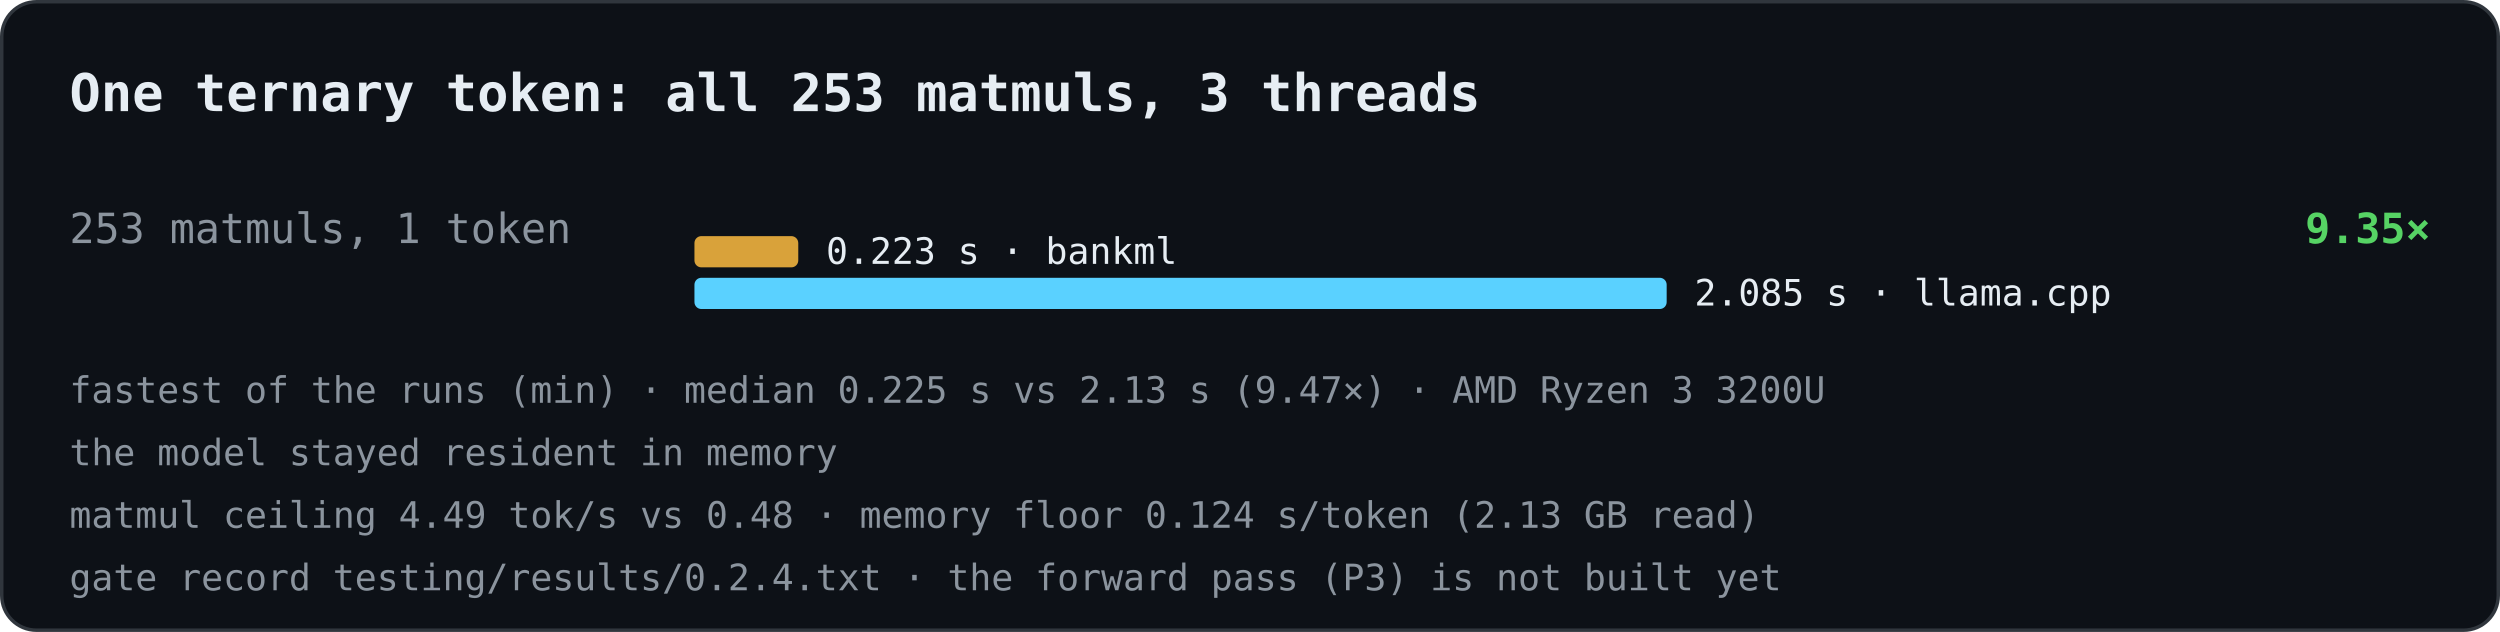
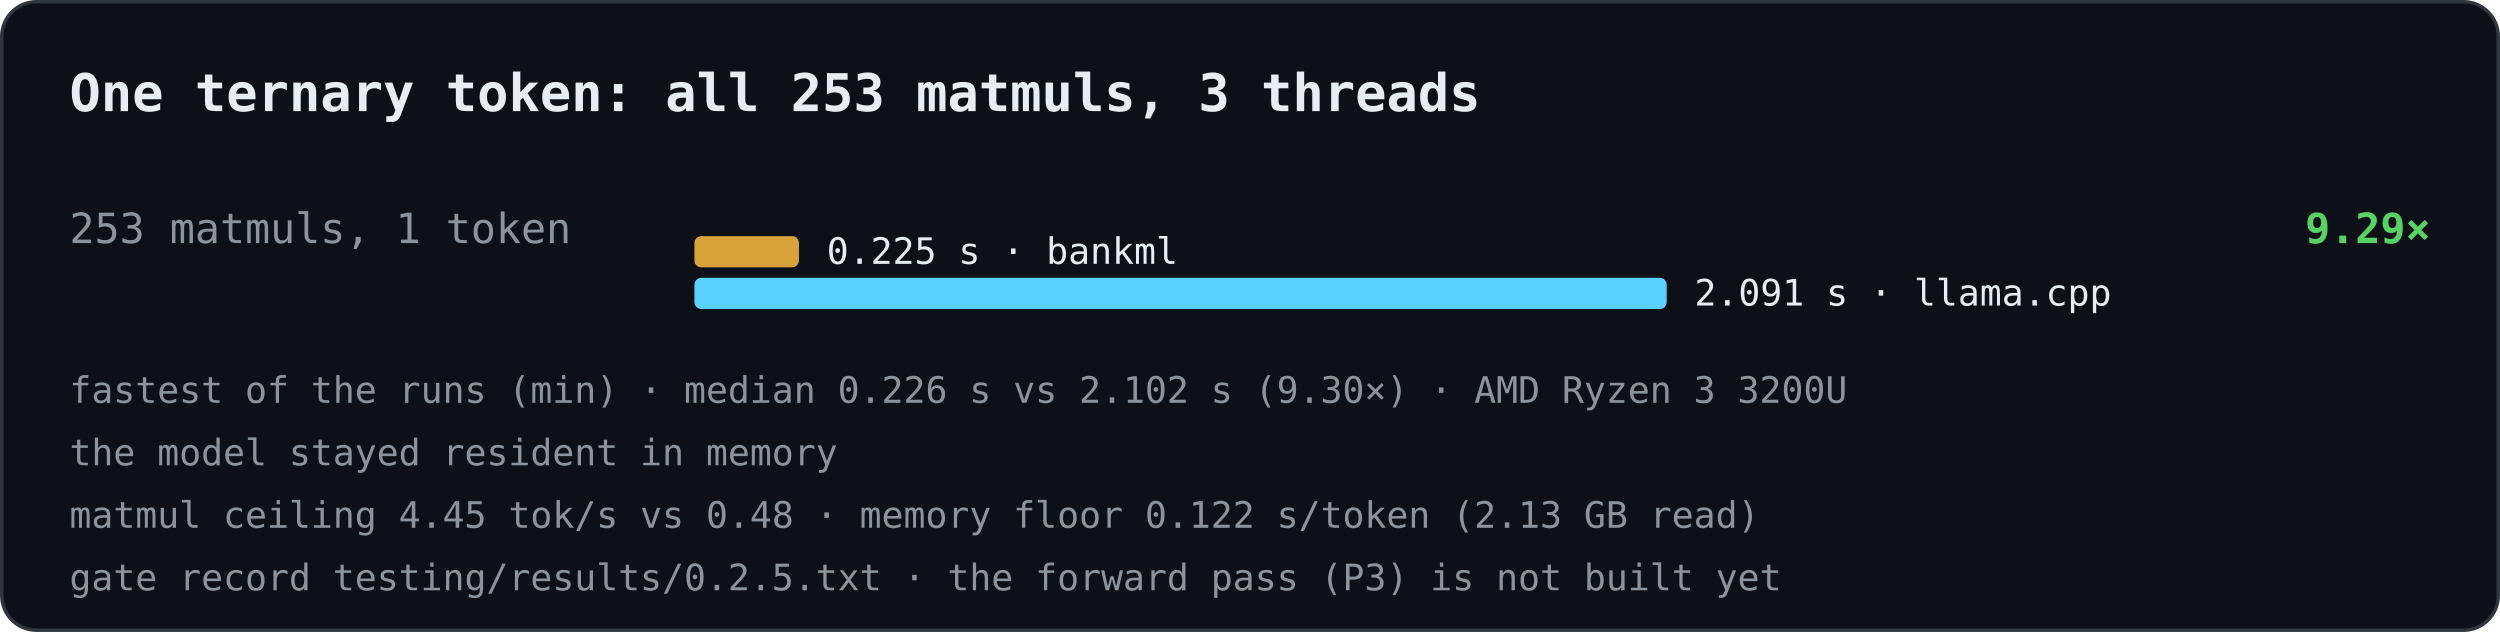
<svg xmlns="http://www.w3.org/2000/svg" width="720" height="182" viewBox="0 0 720 182" role="img" aria-label="One ternary token: all 253 matmuls, 3 threads">
  <rect x="0.5" y="0.5" width="719" height="181" rx="10" fill="#0d1117" stroke="#30363d" />
  <text x="20" y="32" font-family="ui-monospace,SFMono-Regular,Menlo,Consolas,monospace" font-size="15" font-weight="700" text-anchor="start" fill="#e6edf3">One ternary token: all 253 matmuls, 3 threads</text>
  <text x="20" y="70" font-family="ui-monospace,SFMono-Regular,Menlo,Consolas,monospace" font-size="12" font-weight="400" text-anchor="start" fill="#8b949e">253 matmuls, 1 token</text>
-   <rect x="200" y="68" width="29.9" height="9" rx="2" fill="#D9A23A" />
-   <text x="237.9" y="76" font-family="ui-monospace,SFMono-Regular,Menlo,Consolas,monospace" font-size="10.5" font-weight="400" text-anchor="start" fill="#e6edf3">0.223 s · bankml</text>
+   <rect x="200" y="68" width="30.1" height="9" rx="2" fill="#D9A23A" />
+   <text x="238.1" y="76" font-family="ui-monospace,SFMono-Regular,Menlo,Consolas,monospace" font-size="10.5" font-weight="400" text-anchor="start" fill="#e6edf3">0.225 s · bankml</text>
  <rect x="200" y="80" width="280.0" height="9" rx="2" fill="#5AD1FF" />
-   <text x="488.0" y="88" font-family="ui-monospace,SFMono-Regular,Menlo,Consolas,monospace" font-size="10.5" font-weight="400" text-anchor="start" fill="#e6edf3">2.085 s · llama.cpp</text>
-   <text x="700" y="70" font-family="ui-monospace,SFMono-Regular,Menlo,Consolas,monospace" font-size="12" font-weight="700" text-anchor="end" fill="#56D364">9.35×</text>
-   <text x="20" y="116" font-family="ui-monospace,SFMono-Regular,Menlo,Consolas,monospace" font-size="10.5" font-weight="400" text-anchor="start" fill="#8b949e">fastest of the runs (min) · median 0.225 s vs 2.13 s (9.47×) · AMD Ryzen 3 3200U</text>
+   <text x="488.0" y="88" font-family="ui-monospace,SFMono-Regular,Menlo,Consolas,monospace" font-size="10.5" font-weight="400" text-anchor="start" fill="#e6edf3">2.091 s · llama.cpp</text>
+   <text x="700" y="70" font-family="ui-monospace,SFMono-Regular,Menlo,Consolas,monospace" font-size="12" font-weight="700" text-anchor="end" fill="#56D364">9.29×</text>
+   <text x="20" y="116" font-family="ui-monospace,SFMono-Regular,Menlo,Consolas,monospace" font-size="10.5" font-weight="400" text-anchor="start" fill="#8b949e">fastest of the runs (min) · median 0.226 s vs 2.102 s (9.30×) · AMD Ryzen 3 3200U</text>
  <text x="20" y="134" font-family="ui-monospace,SFMono-Regular,Menlo,Consolas,monospace" font-size="10.5" font-weight="400" text-anchor="start" fill="#8b949e">the model stayed resident in memory</text>
-   <text x="20" y="152" font-family="ui-monospace,SFMono-Regular,Menlo,Consolas,monospace" font-size="10.5" font-weight="400" text-anchor="start" fill="#8b949e">matmul ceiling 4.49 tok/s vs 0.48 · memory floor 0.124 s/token (2.13 GB read)</text>
-   <text x="20" y="170" font-family="ui-monospace,SFMono-Regular,Menlo,Consolas,monospace" font-size="10.5" font-weight="400" text-anchor="start" fill="#8b949e">gate record testing/results/0.2.4.txt · the forward pass (P3) is not built yet</text>
+   <text x="20" y="152" font-family="ui-monospace,SFMono-Regular,Menlo,Consolas,monospace" font-size="10.5" font-weight="400" text-anchor="start" fill="#8b949e">matmul ceiling 4.45 tok/s vs 0.48 · memory floor 0.122 s/token (2.13 GB read)</text>
+   <text x="20" y="170" font-family="ui-monospace,SFMono-Regular,Menlo,Consolas,monospace" font-size="10.5" font-weight="400" text-anchor="start" fill="#8b949e">gate record testing/results/0.2.5.txt · the forward pass (P3) is not built yet</text>
</svg>
